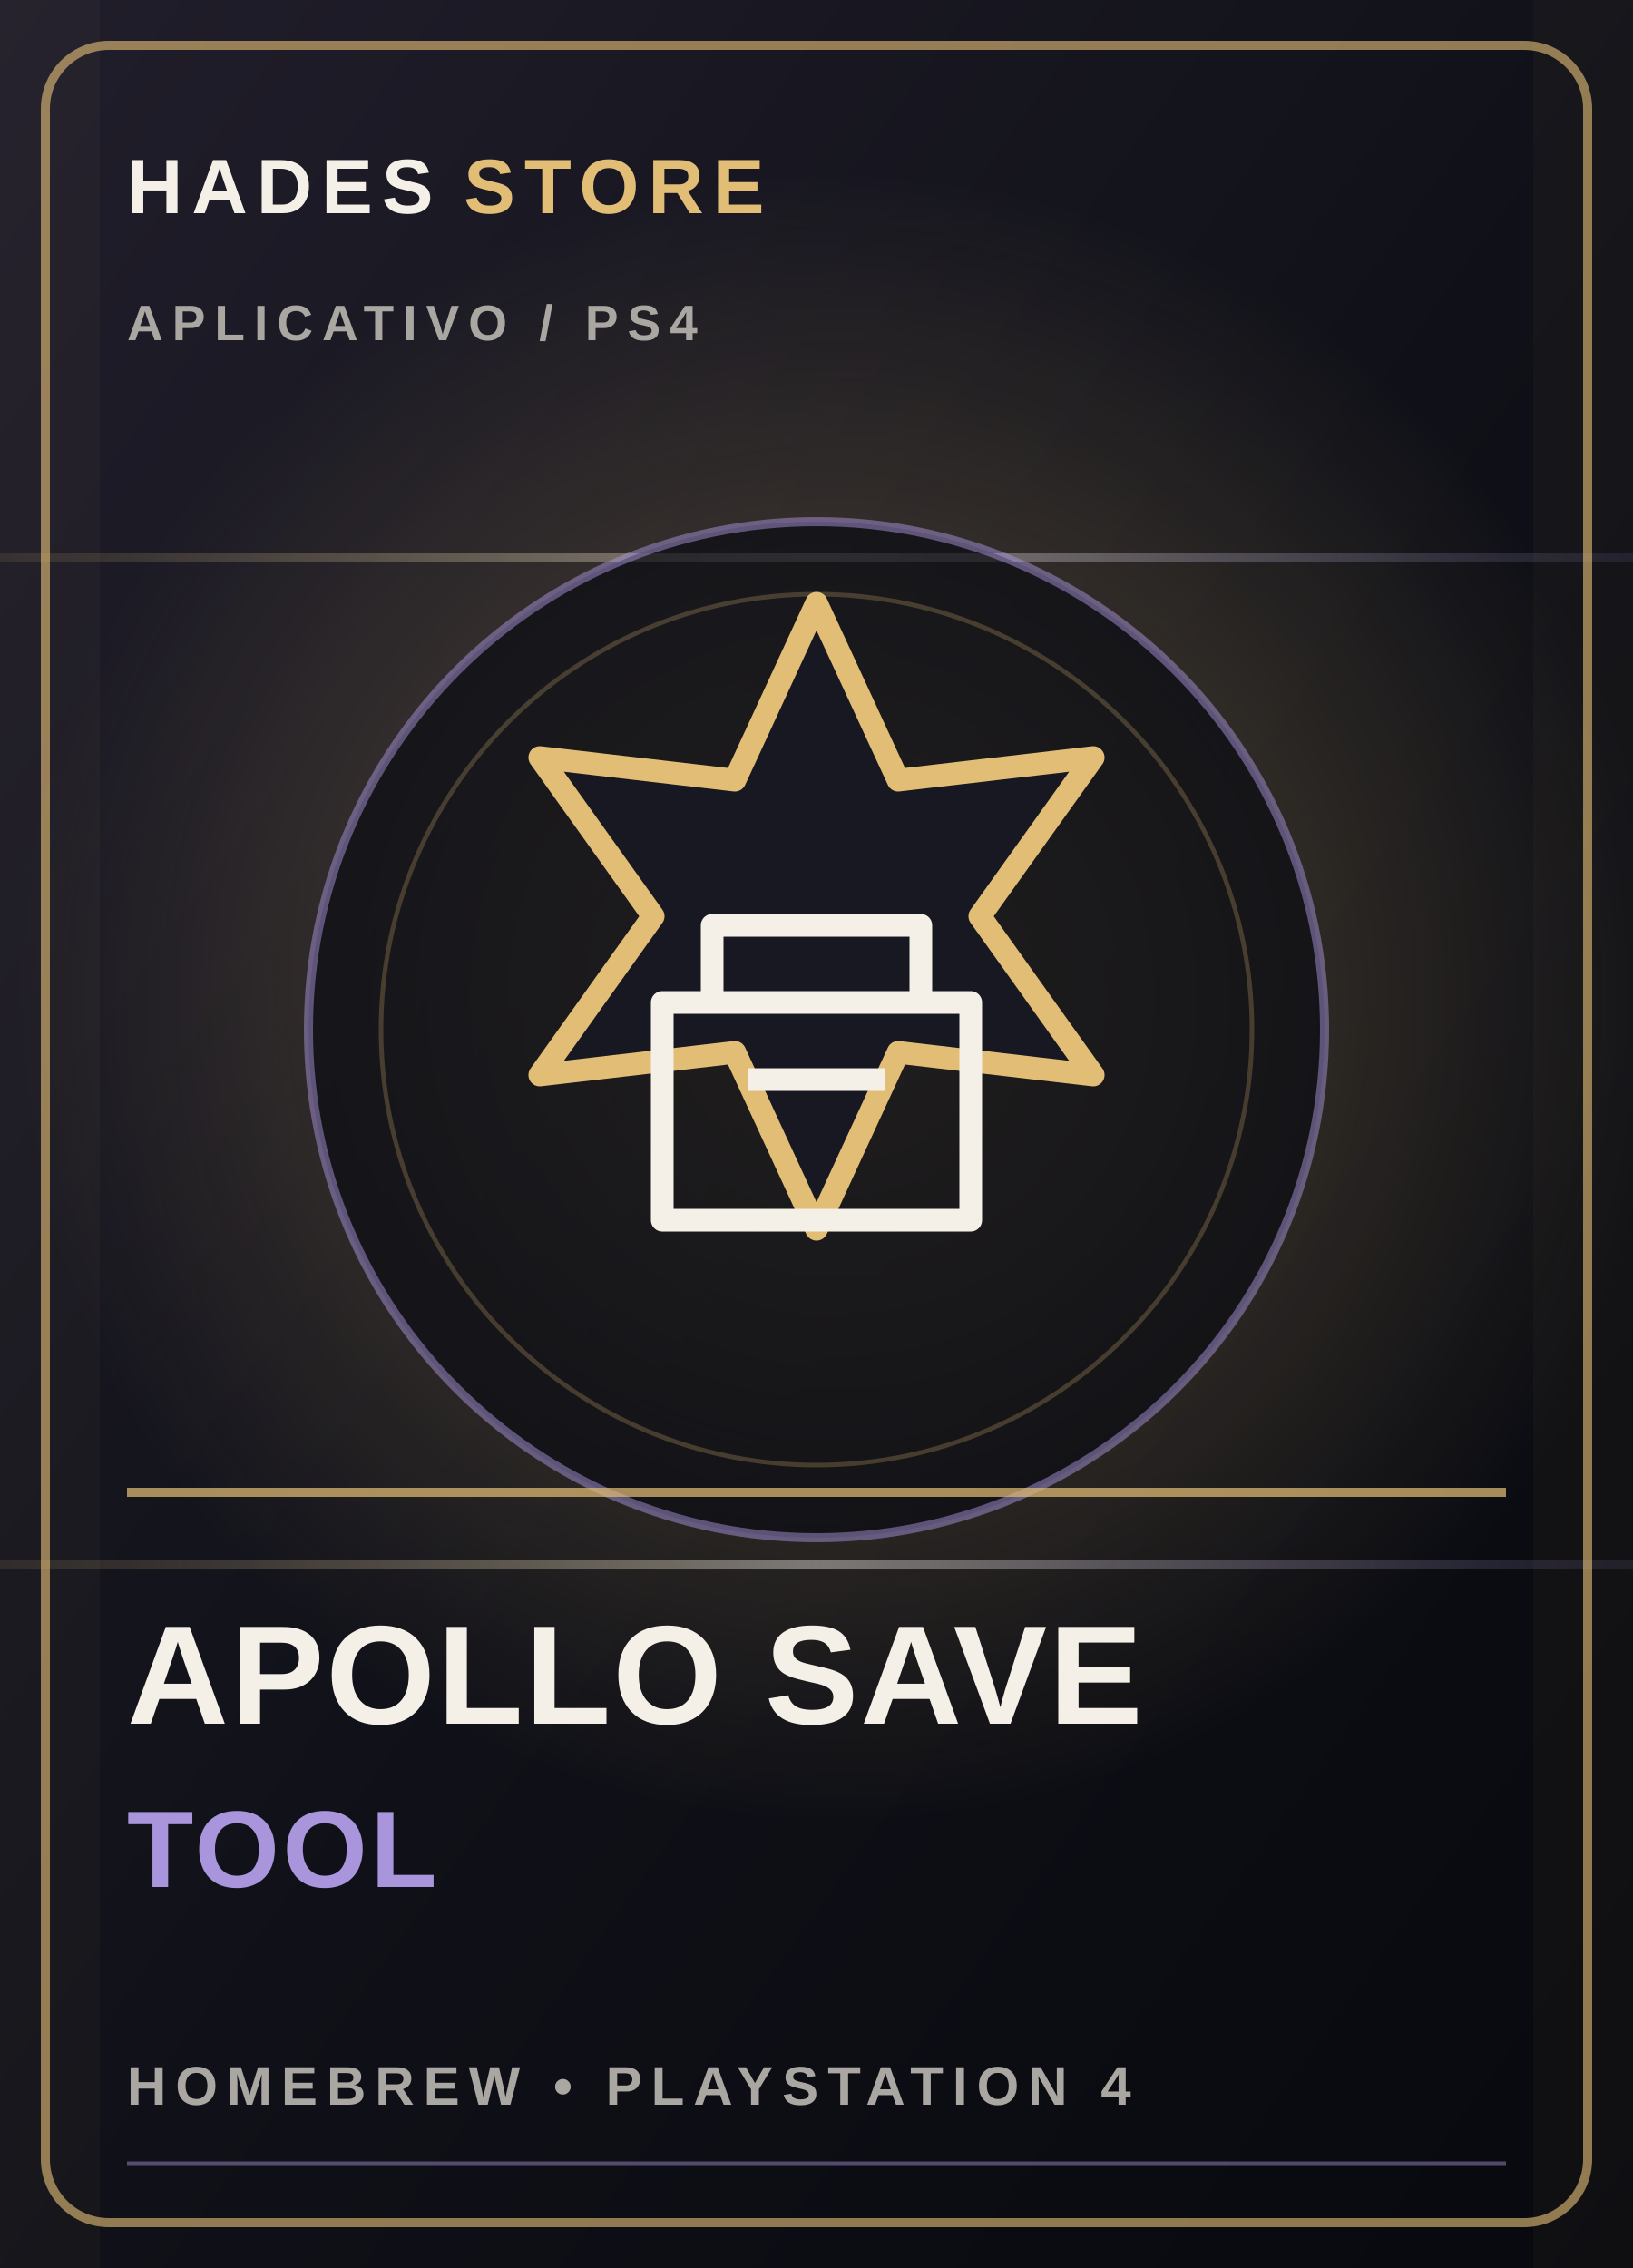
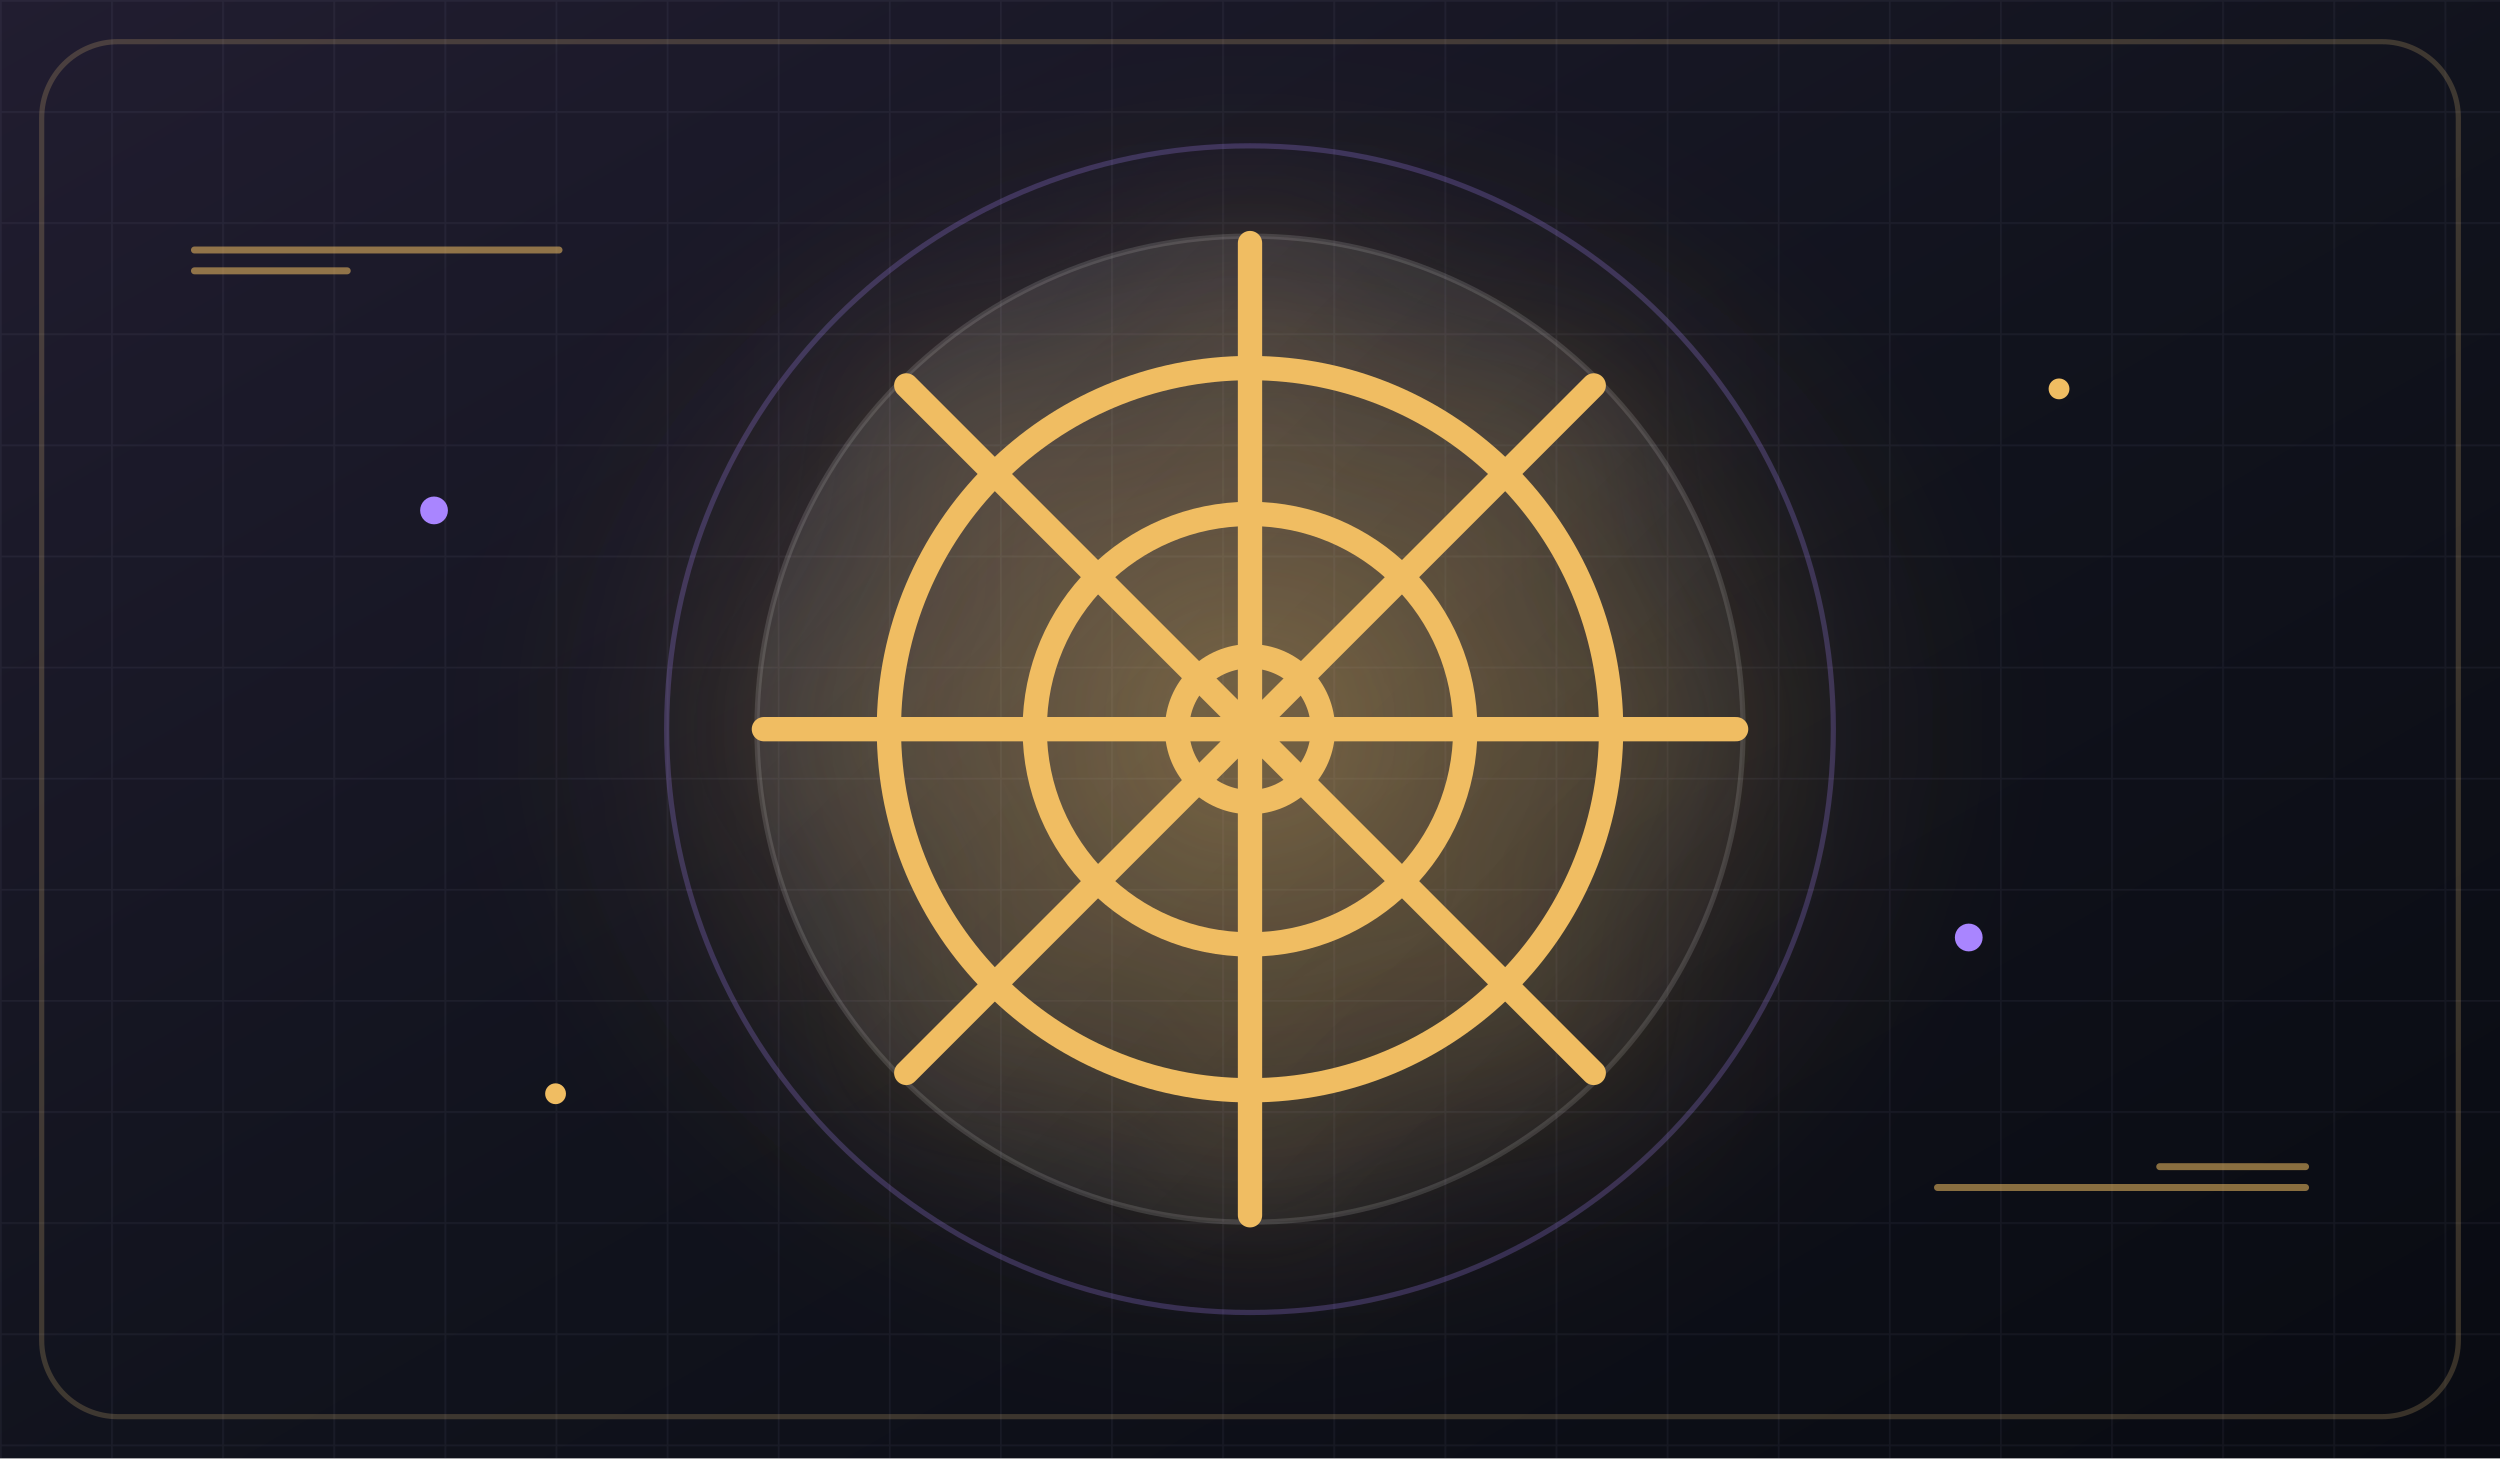
- <svg xmlns="http://www.w3.org/2000/svg" viewBox="0 0 360 500" role="img" aria-labelledby="title desc">
+ <svg xmlns="http://www.w3.org/2000/svg" viewBox="0 0 720 420" role="img" aria-label="Ilustração estilizada HADES Store">
  <defs>
-     <linearGradient id="bg-cover-2" x1="0" y1="0" x2="1" y2="1">
-       <stop stop-color="#211e2b" />
-       <stop offset=".52" stop-color="#101118" />
-       <stop offset="1" stop-color="#08090e" />
+     <linearGradient id="bg" x1="0" y1="0" x2="1" y2="1">
+       <stop stop-color="#211d30" />
+       <stop offset=".52" stop-color="#11131d" />
+       <stop offset="1" stop-color="#090b12" />
    </linearGradient>
-     <radialGradient id="glow-cover-2">
-       <stop stop-color="#e2bd76" stop-opacity=".34" />
-       <stop offset="1" stop-color="#e2bd76" stop-opacity="0" />
+     <radialGradient id="glow">
+       <stop stop-color="#f0bd62" stop-opacity=".32" />
+       <stop offset="1" stop-color="#f0bd62" stop-opacity="0" />
    </radialGradient>
-     <linearGradient id="foil-cover-2" x1="0" y1="0" x2="1" y2="0">
-       <stop stop-color="#e2bd76" stop-opacity=".1" />
-       <stop offset=".5" stop-color="#f4f0e8" stop-opacity=".42" />
-       <stop offset="1" stop-color="#a995db" stop-opacity=".1" />
+     <linearGradient id="glass" x1="0" y1="0" x2="1" y2="1">
+       <stop stop-color="#fff" stop-opacity=".1" />
+       <stop offset="1" stop-color="#fff" stop-opacity=".015" />
    </linearGradient>
+     <pattern id="grid" width="32" height="32" patternUnits="userSpaceOnUse">
+       <path d="M32 0H0v32" fill="none" stroke="#d9d5ec" stroke-opacity=".055" stroke-width="1" />
+     </pattern>
+     <filter id="soft">
+       <feGaussianBlur stdDeviation="24" />
+     </filter>
  </defs>
-   <rect width="360" height="500" fill="url(#bg-cover-2)" />
-   <circle cx="185" cy="220" r="183" fill="url(#glow-cover-2)" />
-   <path d="M0 123h360M0 345h360" stroke="url(#foil-cover-2)" stroke-width="2" />
-   <path d="M0 0h22v500H0zm338 0h22v500h-22z" fill="#e2bd76" opacity=".035" />
-   <rect x="10" y="10" width="340" height="480" rx="14" fill="none" stroke="#e2bd76" stroke-opacity=".62" stroke-width="2" />
-   <text x="28" y="47" fill="#f4f0e8" font-family="Arial,sans-serif" font-size="17" font-weight="800" letter-spacing="2">HADES <tspan fill="#e2bd76">STORE</tspan>
-   </text>
-   <text x="28" y="75" fill="#aaa6a1" font-family="Arial,sans-serif" font-size="11" font-weight="700" letter-spacing="2">APLICATIVO  /  PS4</text>
-   <circle cx="180" cy="227" r="112" fill="#0c0d14" fill-opacity=".72" stroke="#a995db" stroke-opacity=".5" stroke-width="2" />
-   <circle cx="180" cy="227" r="96" fill="none" stroke="#e2bd76" stroke-opacity=".24" stroke-width="1" />
-   <g color="#e2bd76">
-     <path d="m180 133 18 39 43-5-25 35 25 35-43-5-18 39-18-39-43 5 25-35-25-35 43 5z" fill="#171821" stroke="currentColor" stroke-width="5" stroke-linejoin="round" />
-     <path d="M146 221h68v48h-68zM157 221v-17h46v17m-38 17h30" fill="none" stroke="#f4f0e8" stroke-width="5" stroke-linejoin="round" />
+   <rect width="720" height="420" fill="url(#bg)" />
+   <rect width="720" height="420" fill="url(#grid)" />
+   <ellipse cx="360" cy="210" rx="205" ry="175" fill="url(#glow)" filter="url(#soft)" />
+   <circle cx="360" cy="210" r="168" fill="none" stroke="#a985ff" stroke-opacity=".24" stroke-width="1.5" />
+   <circle cx="360" cy="210" r="142" fill="url(#glass)" stroke="#fff" stroke-opacity=".13" stroke-width="1.5" />
+   <path d="M56 72h105M56 78h44M558 342h106M622 336h42" stroke="#f0bd62" stroke-opacity=".55" stroke-width="2" stroke-linecap="round" />
+   <g fill="none" stroke="#f0bd62" stroke-width="12" stroke-linecap="round" stroke-linejoin="round" filter="url(#soft)" opacity=".25">
+     <circle cx="360" cy="210" r="104" />
+     <circle cx="360" cy="210" r="62" />
+     <path d="M360 70v280M220 210h280M261 111l198 198m0-198L261 309" />
+     <circle cx="360" cy="210" r="21" />
  </g>
-   <path d="M28 329h304" stroke="#e2bd76" stroke-opacity=".72" stroke-width="2" />
-   <text x="28" y="380" fill="#f4f0e8" font-family="Arial,sans-serif" font-size="31" font-weight="900" letter-spacing=".4">APOLLO SAVE</text>
-   <text x="28" y="416" fill="#a995db" font-family="Arial,sans-serif" font-size="24" font-weight="800" letter-spacing=".7">TOOL</text>
-   <text x="28" y="464" fill="#aaa6a1" font-family="Arial,sans-serif" font-size="12" font-weight="700" letter-spacing="2">HOMEBREW  •  PLAYSTATION 4</text>
-   <path d="M28 477h304" stroke="#a995db" stroke-opacity=".45" />
+   <g fill="none" stroke="#f0bd62" stroke-width="7" stroke-linecap="round" stroke-linejoin="round">
+     <circle cx="360" cy="210" r="104" />
+     <circle cx="360" cy="210" r="62" />
+     <path d="M360 70v280M220 210h280M261 111l198 198m0-198L261 309" />
+     <circle cx="360" cy="210" r="21" />
+   </g>
+   <circle cx="125" cy="147" r="4" fill="#a985ff" />
+   <circle cx="593" cy="112" r="3" fill="#f0bd62" />
+   <circle cx="567" cy="270" r="4" fill="#a985ff" />
+   <circle cx="160" cy="315" r="3" fill="#f0bd62" />
+   <rect x="12" y="12" width="696" height="396" rx="22" fill="none" stroke="#e2bd76" stroke-opacity=".22" stroke-width="1.5" />
</svg>
